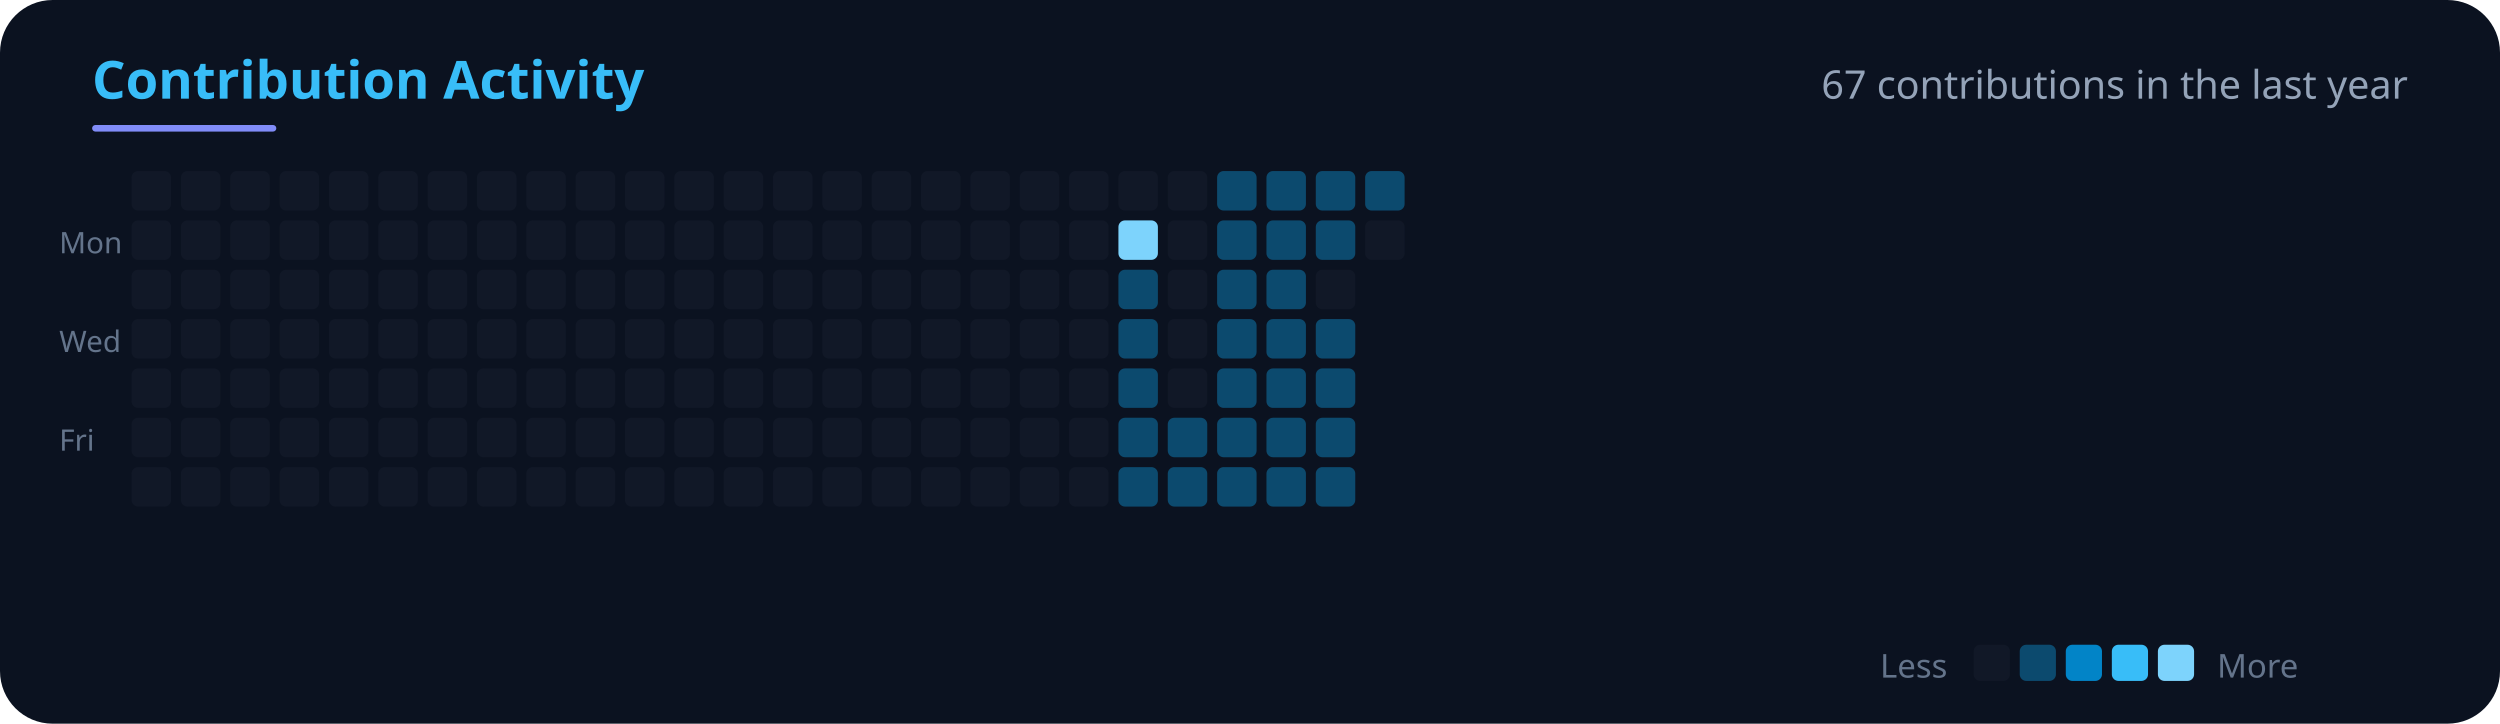
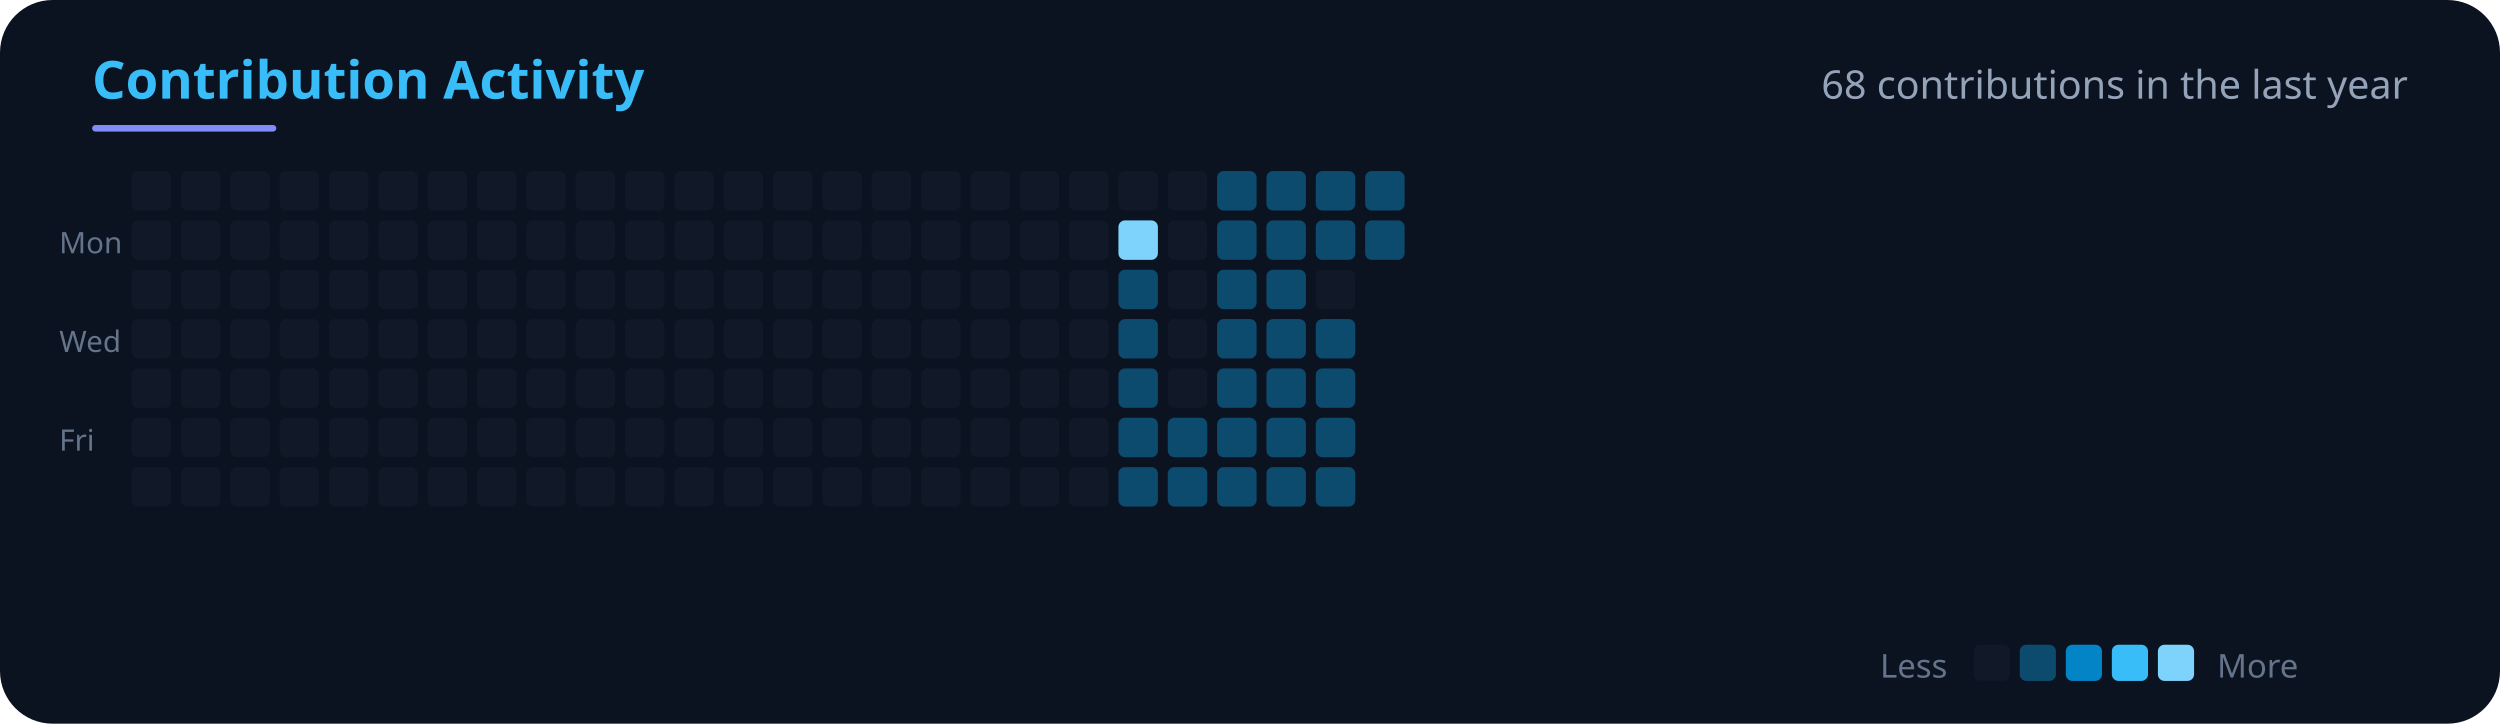
<svg xmlns="http://www.w3.org/2000/svg" width="760" height="220" viewBox="0 0 760 220" role="img">
  <rect width="100%" height="100%" rx="16" fill="#0B1220" />
  <text x="28" y="30" fill="#38BDF8" font-family="Segoe UI, Ubuntu, sans-serif" font-size="16" font-weight="700">Contribution Activity</text>
-   <text x="732" y="30" text-anchor="end" fill="#94A3B8" font-family="Segoe UI, Ubuntu, sans-serif" font-size="12">67 contributions in the last year</text>
+   <text x="732" y="30" text-anchor="end" fill="#94A3B8" font-family="Segoe UI, Ubuntu, sans-serif" font-size="12">68 contributions in the last year</text>
  <rect x="28" y="38" width="56" height="2" rx="1" fill="#818CF8" />
  <text x="18" y="77" fill="#64748B" font-family="Segoe UI, Ubuntu, sans-serif" font-size="9">Mon</text>
  <text x="18" y="107" fill="#64748B" font-family="Segoe UI, Ubuntu, sans-serif" font-size="9">Wed</text>
  <text x="18" y="137" fill="#64748B" font-family="Segoe UI, Ubuntu, sans-serif" font-size="9">Fri</text>
  <rect x="40" y="52" width="12" height="12" rx="2" fill="#111827" />
  <rect x="40" y="67" width="12" height="12" rx="2" fill="#111827" />
  <rect x="40" y="82" width="12" height="12" rx="2" fill="#111827" />
  <rect x="40" y="97" width="12" height="12" rx="2" fill="#111827" />
  <rect x="40" y="112" width="12" height="12" rx="2" fill="#111827" />
  <rect x="40" y="127" width="12" height="12" rx="2" fill="#111827" />
  <rect x="40" y="142" width="12" height="12" rx="2" fill="#111827" />
  <rect x="55" y="52" width="12" height="12" rx="2" fill="#111827" />
  <rect x="55" y="67" width="12" height="12" rx="2" fill="#111827" />
  <rect x="55" y="82" width="12" height="12" rx="2" fill="#111827" />
  <rect x="55" y="97" width="12" height="12" rx="2" fill="#111827" />
  <rect x="55" y="112" width="12" height="12" rx="2" fill="#111827" />
  <rect x="55" y="127" width="12" height="12" rx="2" fill="#111827" />
  <rect x="55" y="142" width="12" height="12" rx="2" fill="#111827" />
  <rect x="70" y="52" width="12" height="12" rx="2" fill="#111827" />
  <rect x="70" y="67" width="12" height="12" rx="2" fill="#111827" />
  <rect x="70" y="82" width="12" height="12" rx="2" fill="#111827" />
  <rect x="70" y="97" width="12" height="12" rx="2" fill="#111827" />
  <rect x="70" y="112" width="12" height="12" rx="2" fill="#111827" />
  <rect x="70" y="127" width="12" height="12" rx="2" fill="#111827" />
  <rect x="70" y="142" width="12" height="12" rx="2" fill="#111827" />
  <rect x="85" y="52" width="12" height="12" rx="2" fill="#111827" />
  <rect x="85" y="67" width="12" height="12" rx="2" fill="#111827" />
  <rect x="85" y="82" width="12" height="12" rx="2" fill="#111827" />
  <rect x="85" y="97" width="12" height="12" rx="2" fill="#111827" />
  <rect x="85" y="112" width="12" height="12" rx="2" fill="#111827" />
  <rect x="85" y="127" width="12" height="12" rx="2" fill="#111827" />
  <rect x="85" y="142" width="12" height="12" rx="2" fill="#111827" />
  <rect x="100" y="52" width="12" height="12" rx="2" fill="#111827" />
  <rect x="100" y="67" width="12" height="12" rx="2" fill="#111827" />
  <rect x="100" y="82" width="12" height="12" rx="2" fill="#111827" />
  <rect x="100" y="97" width="12" height="12" rx="2" fill="#111827" />
  <rect x="100" y="112" width="12" height="12" rx="2" fill="#111827" />
  <rect x="100" y="127" width="12" height="12" rx="2" fill="#111827" />
  <rect x="100" y="142" width="12" height="12" rx="2" fill="#111827" />
  <rect x="115" y="52" width="12" height="12" rx="2" fill="#111827" />
  <rect x="115" y="67" width="12" height="12" rx="2" fill="#111827" />
  <rect x="115" y="82" width="12" height="12" rx="2" fill="#111827" />
  <rect x="115" y="97" width="12" height="12" rx="2" fill="#111827" />
  <rect x="115" y="112" width="12" height="12" rx="2" fill="#111827" />
  <rect x="115" y="127" width="12" height="12" rx="2" fill="#111827" />
  <rect x="115" y="142" width="12" height="12" rx="2" fill="#111827" />
  <rect x="130" y="52" width="12" height="12" rx="2" fill="#111827" />
  <rect x="130" y="67" width="12" height="12" rx="2" fill="#111827" />
  <rect x="130" y="82" width="12" height="12" rx="2" fill="#111827" />
  <rect x="130" y="97" width="12" height="12" rx="2" fill="#111827" />
  <rect x="130" y="112" width="12" height="12" rx="2" fill="#111827" />
  <rect x="130" y="127" width="12" height="12" rx="2" fill="#111827" />
  <rect x="130" y="142" width="12" height="12" rx="2" fill="#111827" />
  <rect x="145" y="52" width="12" height="12" rx="2" fill="#111827" />
  <rect x="145" y="67" width="12" height="12" rx="2" fill="#111827" />
  <rect x="145" y="82" width="12" height="12" rx="2" fill="#111827" />
  <rect x="145" y="97" width="12" height="12" rx="2" fill="#111827" />
  <rect x="145" y="112" width="12" height="12" rx="2" fill="#111827" />
  <rect x="145" y="127" width="12" height="12" rx="2" fill="#111827" />
  <rect x="145" y="142" width="12" height="12" rx="2" fill="#111827" />
  <rect x="160" y="52" width="12" height="12" rx="2" fill="#111827" />
  <rect x="160" y="67" width="12" height="12" rx="2" fill="#111827" />
  <rect x="160" y="82" width="12" height="12" rx="2" fill="#111827" />
  <rect x="160" y="97" width="12" height="12" rx="2" fill="#111827" />
  <rect x="160" y="112" width="12" height="12" rx="2" fill="#111827" />
  <rect x="160" y="127" width="12" height="12" rx="2" fill="#111827" />
  <rect x="160" y="142" width="12" height="12" rx="2" fill="#111827" />
  <rect x="175" y="52" width="12" height="12" rx="2" fill="#111827" />
  <rect x="175" y="67" width="12" height="12" rx="2" fill="#111827" />
  <rect x="175" y="82" width="12" height="12" rx="2" fill="#111827" />
  <rect x="175" y="97" width="12" height="12" rx="2" fill="#111827" />
  <rect x="175" y="112" width="12" height="12" rx="2" fill="#111827" />
  <rect x="175" y="127" width="12" height="12" rx="2" fill="#111827" />
  <rect x="175" y="142" width="12" height="12" rx="2" fill="#111827" />
  <rect x="190" y="52" width="12" height="12" rx="2" fill="#111827" />
  <rect x="190" y="67" width="12" height="12" rx="2" fill="#111827" />
  <rect x="190" y="82" width="12" height="12" rx="2" fill="#111827" />
  <rect x="190" y="97" width="12" height="12" rx="2" fill="#111827" />
  <rect x="190" y="112" width="12" height="12" rx="2" fill="#111827" />
  <rect x="190" y="127" width="12" height="12" rx="2" fill="#111827" />
  <rect x="190" y="142" width="12" height="12" rx="2" fill="#111827" />
  <rect x="205" y="52" width="12" height="12" rx="2" fill="#111827" />
  <rect x="205" y="67" width="12" height="12" rx="2" fill="#111827" />
  <rect x="205" y="82" width="12" height="12" rx="2" fill="#111827" />
  <rect x="205" y="97" width="12" height="12" rx="2" fill="#111827" />
  <rect x="205" y="112" width="12" height="12" rx="2" fill="#111827" />
  <rect x="205" y="127" width="12" height="12" rx="2" fill="#111827" />
  <rect x="205" y="142" width="12" height="12" rx="2" fill="#111827" />
  <rect x="220" y="52" width="12" height="12" rx="2" fill="#111827" />
  <rect x="220" y="67" width="12" height="12" rx="2" fill="#111827" />
  <rect x="220" y="82" width="12" height="12" rx="2" fill="#111827" />
  <rect x="220" y="97" width="12" height="12" rx="2" fill="#111827" />
  <rect x="220" y="112" width="12" height="12" rx="2" fill="#111827" />
  <rect x="220" y="127" width="12" height="12" rx="2" fill="#111827" />
  <rect x="220" y="142" width="12" height="12" rx="2" fill="#111827" />
  <rect x="235" y="52" width="12" height="12" rx="2" fill="#111827" />
  <rect x="235" y="67" width="12" height="12" rx="2" fill="#111827" />
  <rect x="235" y="82" width="12" height="12" rx="2" fill="#111827" />
  <rect x="235" y="97" width="12" height="12" rx="2" fill="#111827" />
  <rect x="235" y="112" width="12" height="12" rx="2" fill="#111827" />
  <rect x="235" y="127" width="12" height="12" rx="2" fill="#111827" />
  <rect x="235" y="142" width="12" height="12" rx="2" fill="#111827" />
  <rect x="250" y="52" width="12" height="12" rx="2" fill="#111827" />
  <rect x="250" y="67" width="12" height="12" rx="2" fill="#111827" />
  <rect x="250" y="82" width="12" height="12" rx="2" fill="#111827" />
  <rect x="250" y="97" width="12" height="12" rx="2" fill="#111827" />
  <rect x="250" y="112" width="12" height="12" rx="2" fill="#111827" />
  <rect x="250" y="127" width="12" height="12" rx="2" fill="#111827" />
  <rect x="250" y="142" width="12" height="12" rx="2" fill="#111827" />
  <rect x="265" y="52" width="12" height="12" rx="2" fill="#111827" />
  <rect x="265" y="67" width="12" height="12" rx="2" fill="#111827" />
  <rect x="265" y="82" width="12" height="12" rx="2" fill="#111827" />
  <rect x="265" y="97" width="12" height="12" rx="2" fill="#111827" />
  <rect x="265" y="112" width="12" height="12" rx="2" fill="#111827" />
  <rect x="265" y="127" width="12" height="12" rx="2" fill="#111827" />
  <rect x="265" y="142" width="12" height="12" rx="2" fill="#111827" />
  <rect x="280" y="52" width="12" height="12" rx="2" fill="#111827" />
  <rect x="280" y="67" width="12" height="12" rx="2" fill="#111827" />
  <rect x="280" y="82" width="12" height="12" rx="2" fill="#111827" />
  <rect x="280" y="97" width="12" height="12" rx="2" fill="#111827" />
  <rect x="280" y="112" width="12" height="12" rx="2" fill="#111827" />
  <rect x="280" y="127" width="12" height="12" rx="2" fill="#111827" />
  <rect x="280" y="142" width="12" height="12" rx="2" fill="#111827" />
  <rect x="295" y="52" width="12" height="12" rx="2" fill="#111827" />
  <rect x="295" y="67" width="12" height="12" rx="2" fill="#111827" />
  <rect x="295" y="82" width="12" height="12" rx="2" fill="#111827" />
  <rect x="295" y="97" width="12" height="12" rx="2" fill="#111827" />
  <rect x="295" y="112" width="12" height="12" rx="2" fill="#111827" />
  <rect x="295" y="127" width="12" height="12" rx="2" fill="#111827" />
  <rect x="295" y="142" width="12" height="12" rx="2" fill="#111827" />
  <rect x="310" y="52" width="12" height="12" rx="2" fill="#111827" />
  <rect x="310" y="67" width="12" height="12" rx="2" fill="#111827" />
  <rect x="310" y="82" width="12" height="12" rx="2" fill="#111827" />
  <rect x="310" y="97" width="12" height="12" rx="2" fill="#111827" />
  <rect x="310" y="112" width="12" height="12" rx="2" fill="#111827" />
  <rect x="310" y="127" width="12" height="12" rx="2" fill="#111827" />
  <rect x="310" y="142" width="12" height="12" rx="2" fill="#111827" />
  <rect x="325" y="52" width="12" height="12" rx="2" fill="#111827" />
  <rect x="325" y="67" width="12" height="12" rx="2" fill="#111827" />
  <rect x="325" y="82" width="12" height="12" rx="2" fill="#111827" />
  <rect x="325" y="97" width="12" height="12" rx="2" fill="#111827" />
  <rect x="325" y="112" width="12" height="12" rx="2" fill="#111827" />
  <rect x="325" y="127" width="12" height="12" rx="2" fill="#111827" />
  <rect x="325" y="142" width="12" height="12" rx="2" fill="#111827" />
  <rect x="340" y="52" width="12" height="12" rx="2" fill="#111827" />
  <rect x="340" y="67" width="12" height="12" rx="2" fill="#7DD3FC" />
  <rect x="340" y="82" width="12" height="12" rx="2" fill="#0C4A6E" />
  <rect x="340" y="97" width="12" height="12" rx="2" fill="#0C4A6E" />
  <rect x="340" y="112" width="12" height="12" rx="2" fill="#0C4A6E" />
  <rect x="340" y="127" width="12" height="12" rx="2" fill="#0C4A6E" />
  <rect x="340" y="142" width="12" height="12" rx="2" fill="#0C4A6E" />
  <rect x="355" y="52" width="12" height="12" rx="2" fill="#111827" />
  <rect x="355" y="67" width="12" height="12" rx="2" fill="#111827" />
  <rect x="355" y="82" width="12" height="12" rx="2" fill="#111827" />
  <rect x="355" y="97" width="12" height="12" rx="2" fill="#111827" />
  <rect x="355" y="112" width="12" height="12" rx="2" fill="#111827" />
  <rect x="355" y="127" width="12" height="12" rx="2" fill="#0C4A6E" />
  <rect x="355" y="142" width="12" height="12" rx="2" fill="#0C4A6E" />
  <rect x="370" y="52" width="12" height="12" rx="2" fill="#0C4A6E" />
  <rect x="370" y="67" width="12" height="12" rx="2" fill="#0C4A6E" />
  <rect x="370" y="82" width="12" height="12" rx="2" fill="#0C4A6E" />
  <rect x="370" y="97" width="12" height="12" rx="2" fill="#0C4A6E" />
  <rect x="370" y="112" width="12" height="12" rx="2" fill="#0C4A6E" />
  <rect x="370" y="127" width="12" height="12" rx="2" fill="#0C4A6E" />
  <rect x="370" y="142" width="12" height="12" rx="2" fill="#0C4A6E" />
  <rect x="385" y="52" width="12" height="12" rx="2" fill="#0C4A6E" />
  <rect x="385" y="67" width="12" height="12" rx="2" fill="#0C4A6E" />
  <rect x="385" y="82" width="12" height="12" rx="2" fill="#0C4A6E" />
  <rect x="385" y="97" width="12" height="12" rx="2" fill="#0C4A6E" />
  <rect x="385" y="112" width="12" height="12" rx="2" fill="#0C4A6E" />
  <rect x="385" y="127" width="12" height="12" rx="2" fill="#0C4A6E" />
  <rect x="385" y="142" width="12" height="12" rx="2" fill="#0C4A6E" />
  <rect x="400" y="52" width="12" height="12" rx="2" fill="#0C4A6E" />
  <rect x="400" y="67" width="12" height="12" rx="2" fill="#0C4A6E" />
  <rect x="400" y="82" width="12" height="12" rx="2" fill="#111827" />
  <rect x="400" y="97" width="12" height="12" rx="2" fill="#0C4A6E" />
  <rect x="400" y="112" width="12" height="12" rx="2" fill="#0C4A6E" />
  <rect x="400" y="127" width="12" height="12" rx="2" fill="#0C4A6E" />
  <rect x="400" y="142" width="12" height="12" rx="2" fill="#0C4A6E" />
  <rect x="415" y="52" width="12" height="12" rx="2" fill="#0C4A6E" />
-   <rect x="415" y="67" width="12" height="12" rx="2" fill="#111827" />
+   <rect x="415" y="67" width="12" height="12" rx="2" fill="#0C4A6E" />
  <text x="592" y="206" text-anchor="end" fill="#64748B" font-size="10" font-family="Segoe UI, Ubuntu, sans-serif">Less</text>
  <rect x="600" y="196" width="11" height="11" rx="2" fill="#111827" />
  <rect x="614" y="196" width="11" height="11" rx="2" fill="#0C4A6E" />
  <rect x="628" y="196" width="11" height="11" rx="2" fill="#0284C7" />
  <rect x="642" y="196" width="11" height="11" rx="2" fill="#38BDF8" />
  <rect x="656" y="196" width="11" height="11" rx="2" fill="#7DD3FC" />
  <text x="674" y="206" fill="#64748B" font-size="10" font-family="Segoe UI, Ubuntu, sans-serif">More</text>
</svg>
